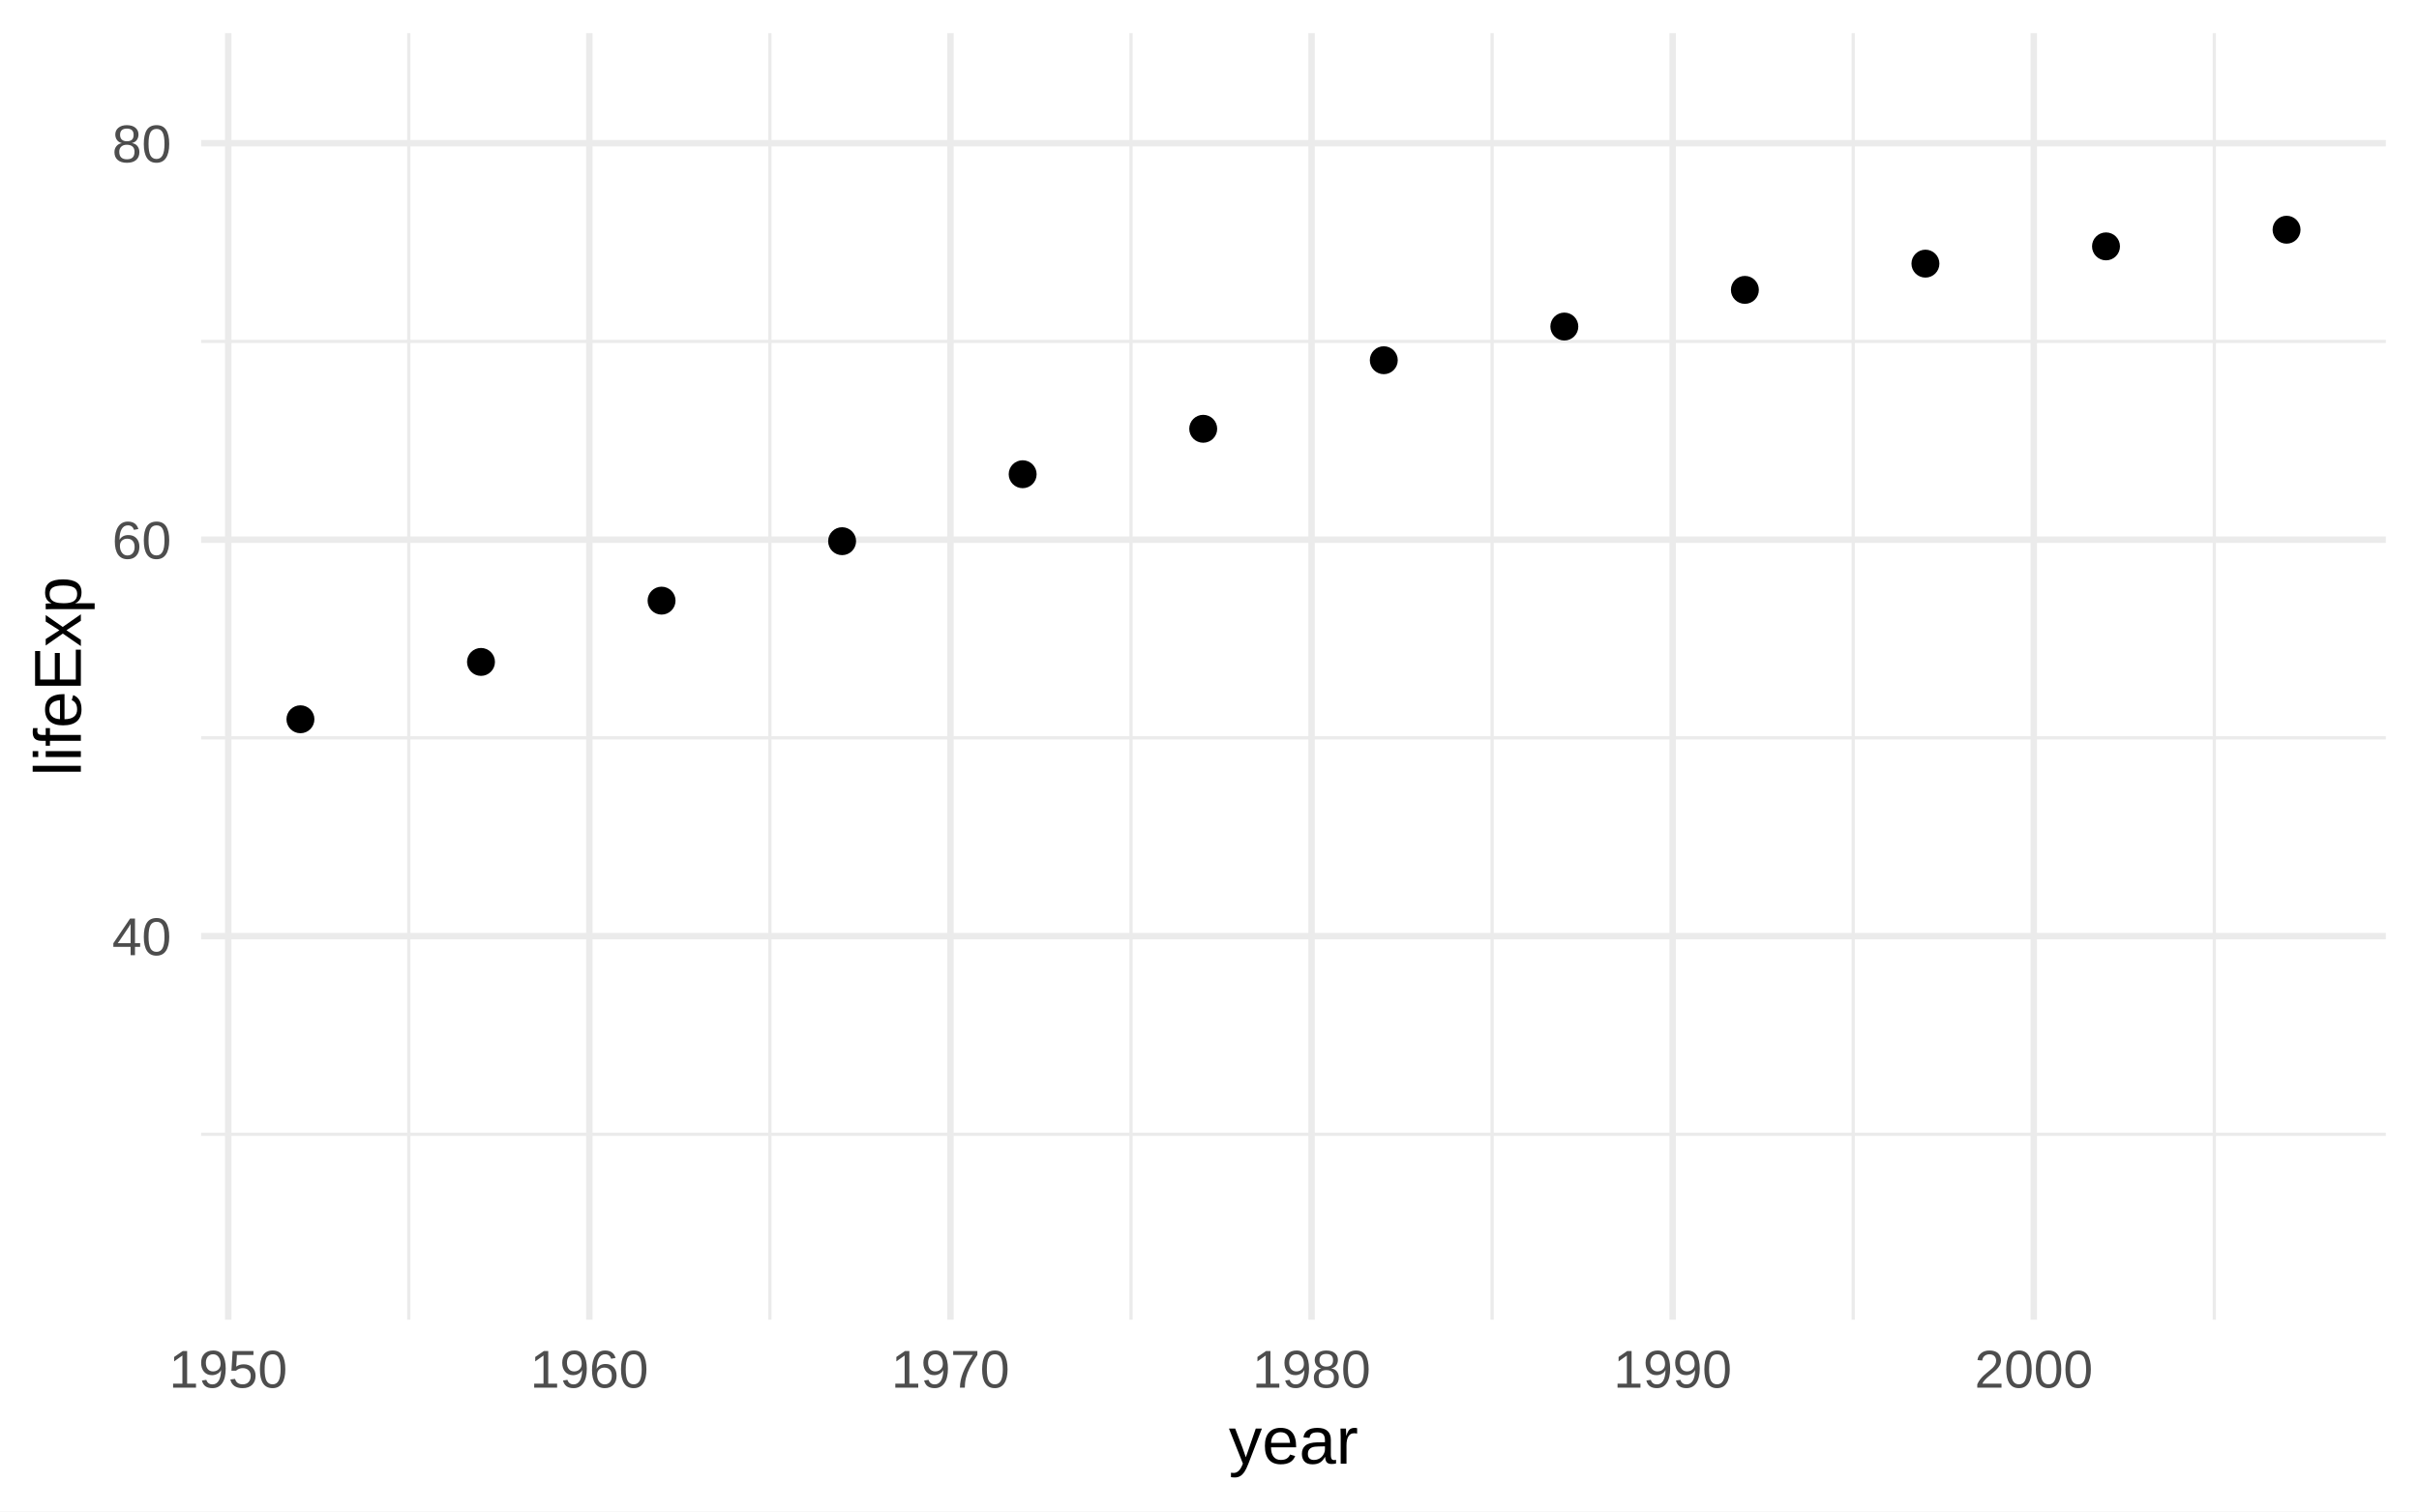
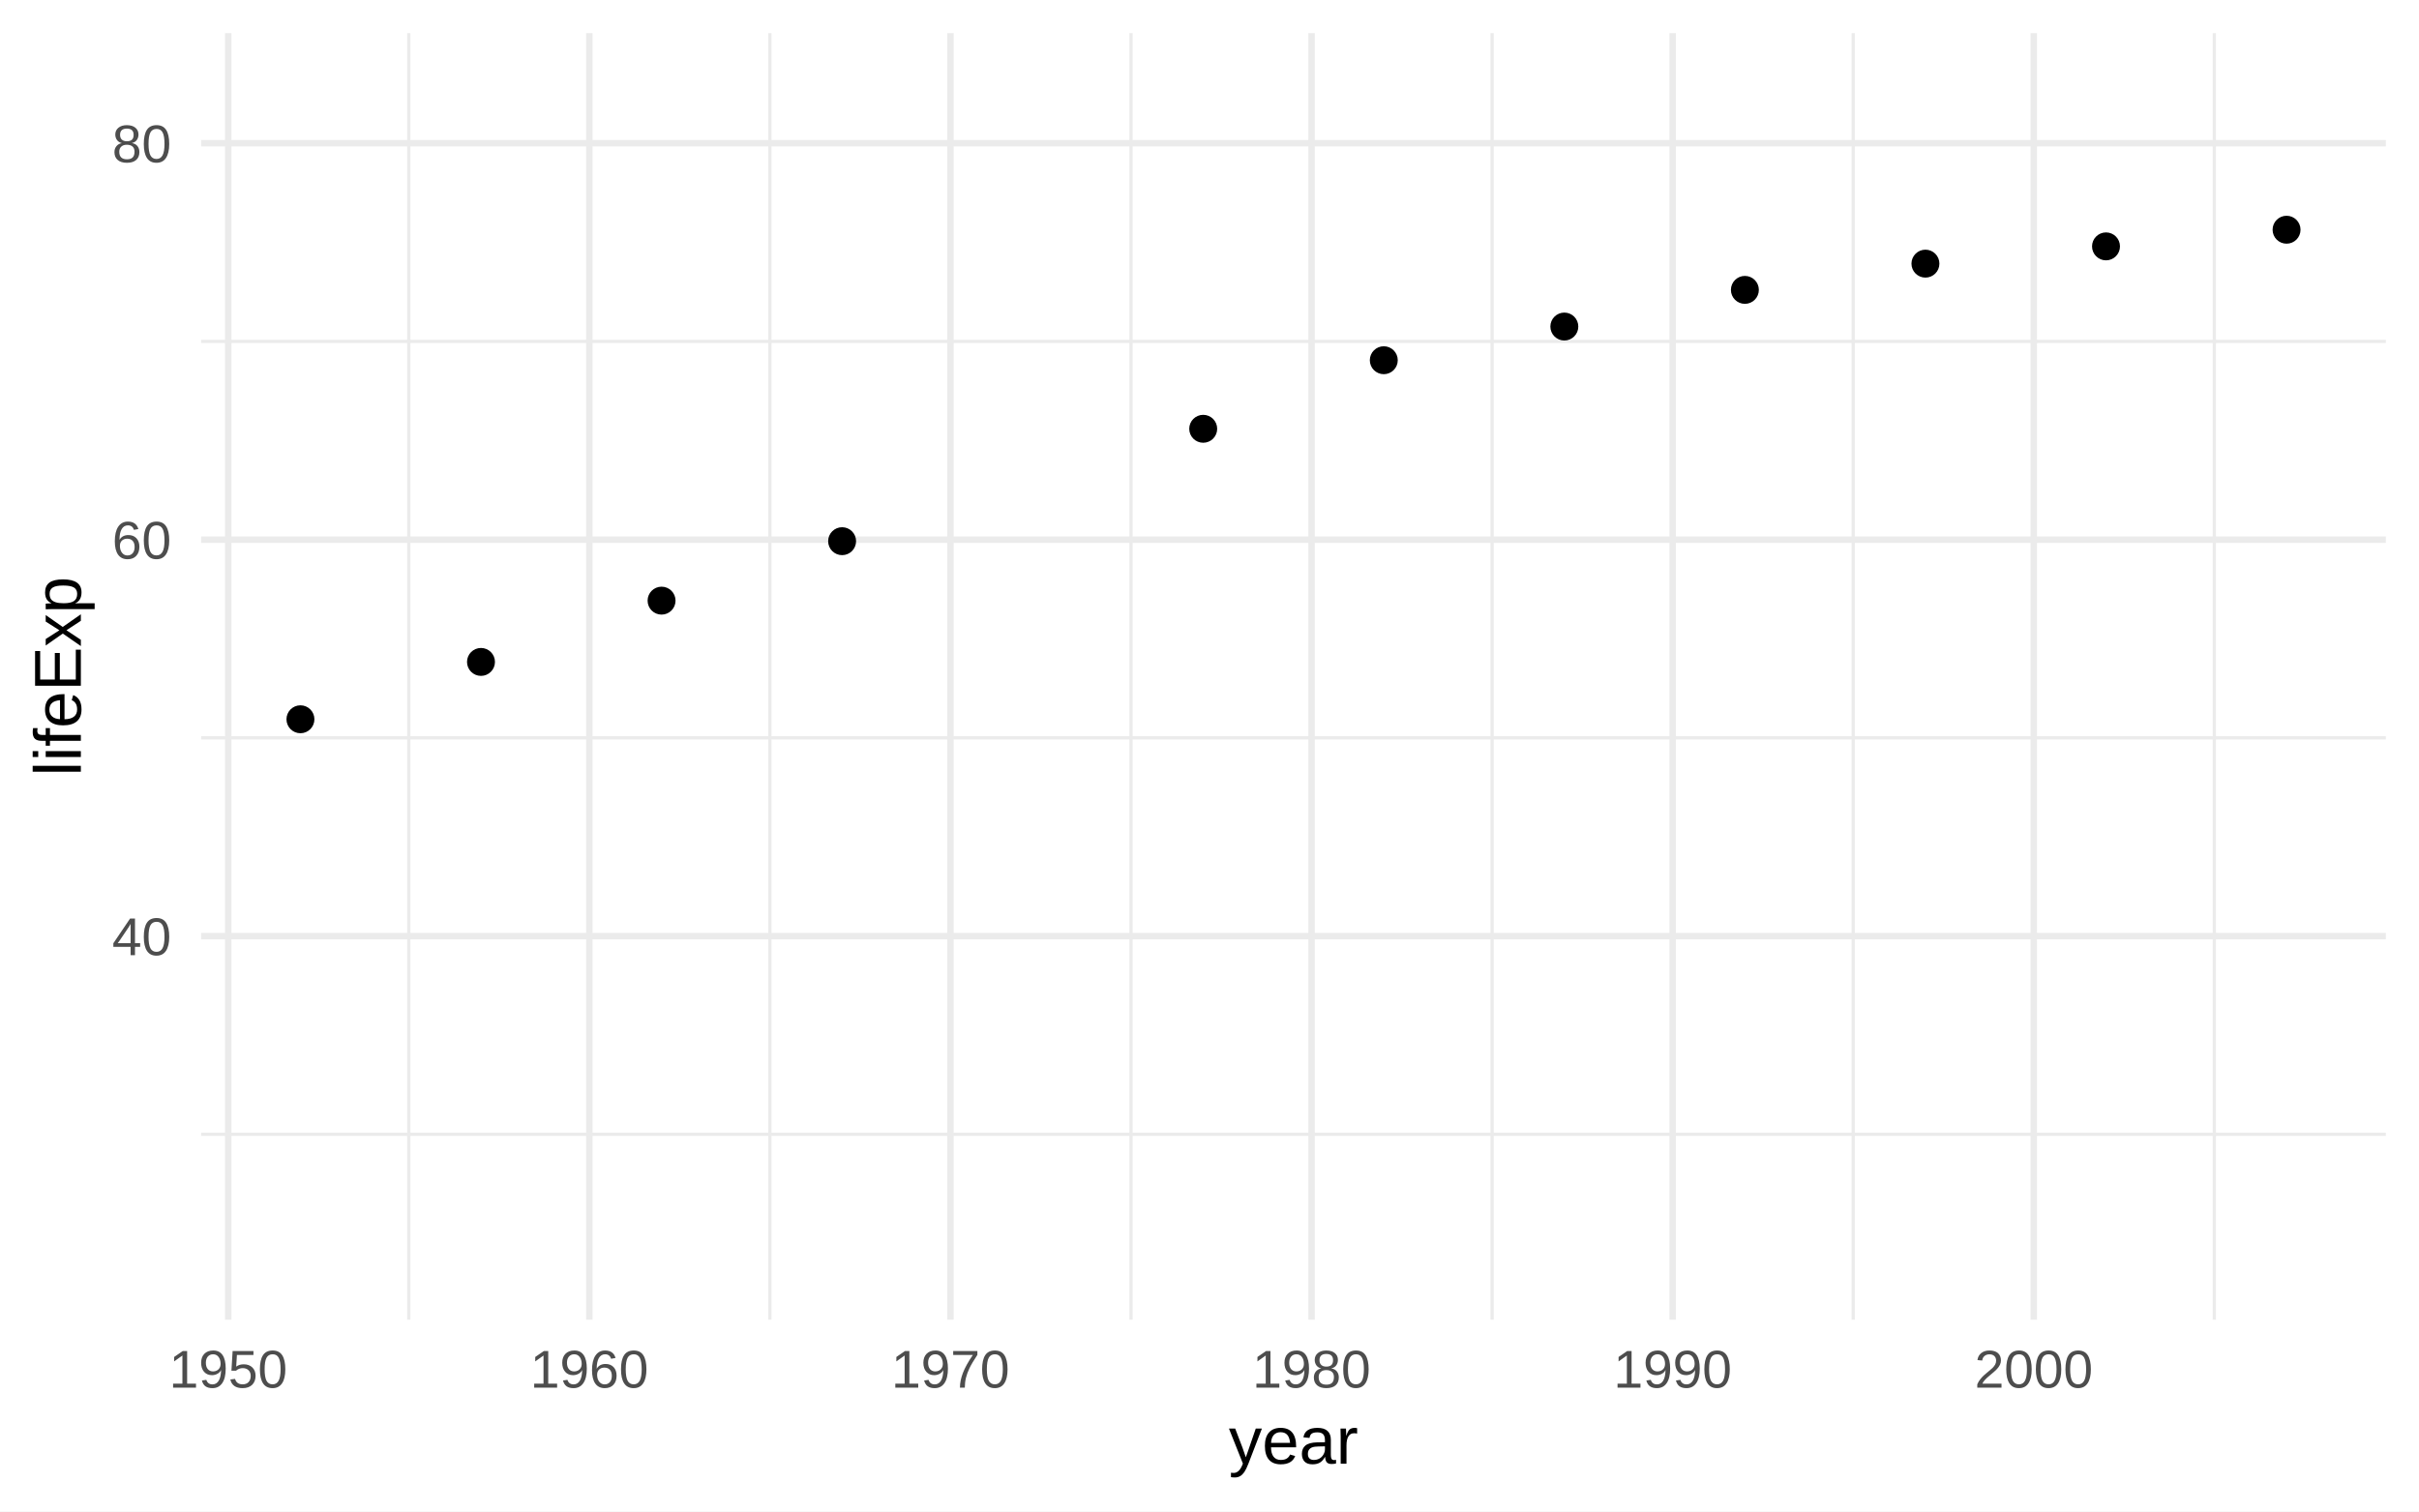
<svg xmlns="http://www.w3.org/2000/svg" class="svglite" width="800.00pt" height="500.00pt" viewBox="0 0 800.00 500.00">
  <defs>
    <style type="text/css">
    .svglite line, .svglite polyline, .svglite polygon, .svglite path, .svglite rect, .svglite circle {
      fill: none;
      stroke: #000000;
      stroke-linecap: round;
      stroke-linejoin: round;
      stroke-miterlimit: 10.00;
    }
    .svglite text {
      white-space: pre;
    }
  </style>
  </defs>
  <rect width="100%" height="100%" style="stroke: none; fill: #FFFFFF;" />
  <defs>
    <clipPath id="cpMC4wMHw4MDAuMDB8MC4wMHw1MDAuMDA=">
      <rect x="0.00" y="0.00" width="800.00" height="500.00" />
    </clipPath>
  </defs>
  <g clip-path="url(#cpMC4wMHw4MDAuMDB8MC4wMHw1MDAuMDA=)">
</g>
  <defs>
    <clipPath id="cpNjYuNTJ8Nzg5LjA0fDEwLjk2fDQzNi41NA==">
      <rect x="66.52" y="10.96" width="722.52" height="425.58" />
    </clipPath>
  </defs>
  <g clip-path="url(#cpNjYuNTJ8Nzg5LjA0fDEwLjk2fDQzNi41NA==)">
    <polyline points="66.52,375.22 789.04,375.22 " style="stroke-width: 1.07; stroke: #EBEBEB; stroke-linecap: butt;" />
    <polyline points="66.52,244.08 789.04,244.08 " style="stroke-width: 1.07; stroke: #EBEBEB; stroke-linecap: butt;" />
    <polyline points="66.52,112.94 789.04,112.94 " style="stroke-width: 1.07; stroke: #EBEBEB; stroke-linecap: butt;" />
    <polyline points="135.19,436.54 135.19,10.96 " style="stroke-width: 1.07; stroke: #EBEBEB; stroke-linecap: butt;" />
    <polyline points="254.61,436.54 254.61,10.96 " style="stroke-width: 1.07; stroke: #EBEBEB; stroke-linecap: butt;" />
    <polyline points="374.04,436.54 374.04,10.96 " style="stroke-width: 1.07; stroke: #EBEBEB; stroke-linecap: butt;" />
    <polyline points="493.46,436.54 493.46,10.96 " style="stroke-width: 1.07; stroke: #EBEBEB; stroke-linecap: butt;" />
    <polyline points="612.89,436.54 612.89,10.96 " style="stroke-width: 1.07; stroke: #EBEBEB; stroke-linecap: butt;" />
    <polyline points="732.31,436.54 732.31,10.96 " style="stroke-width: 1.07; stroke: #EBEBEB; stroke-linecap: butt;" />
    <polyline points="66.52,309.65 789.04,309.65 " style="stroke-width: 2.13; stroke: #EBEBEB; stroke-linecap: butt;" />
    <polyline points="66.52,178.51 789.04,178.51 " style="stroke-width: 2.13; stroke: #EBEBEB; stroke-linecap: butt;" />
    <polyline points="66.52,47.37 789.04,47.37 " style="stroke-width: 2.13; stroke: #EBEBEB; stroke-linecap: butt;" />
    <polyline points="75.48,436.54 75.48,10.96 " style="stroke-width: 2.13; stroke: #EBEBEB; stroke-linecap: butt;" />
    <polyline points="194.90,436.54 194.90,10.96 " style="stroke-width: 2.13; stroke: #EBEBEB; stroke-linecap: butt;" />
    <polyline points="314.33,436.54 314.33,10.96 " style="stroke-width: 2.13; stroke: #EBEBEB; stroke-linecap: butt;" />
    <polyline points="433.75,436.54 433.75,10.96 " style="stroke-width: 2.13; stroke: #EBEBEB; stroke-linecap: butt;" />
    <polyline points="553.18,436.54 553.18,10.96 " style="stroke-width: 2.13; stroke: #EBEBEB; stroke-linecap: butt;" />
    <polyline points="672.60,436.54 672.60,10.96 " style="stroke-width: 2.13; stroke: #EBEBEB; stroke-linecap: butt;" />
    <circle cx="99.36" cy="237.93" r="3.91" style="stroke-width: 1.42; fill: #000000;" />
    <circle cx="159.07" cy="218.96" r="3.91" style="stroke-width: 1.42; fill: #000000;" />
    <circle cx="218.79" cy="198.69" r="3.91" style="stroke-width: 1.42; fill: #000000;" />
    <circle cx="278.50" cy="179.02" r="3.91" style="stroke-width: 1.42; fill: #000000;" />
-     <circle cx="338.21" cy="156.87" r="3.91" style="stroke-width: 1.42; fill: #000000;" />
    <circle cx="397.92" cy="141.84" r="3.91" style="stroke-width: 1.42; fill: #000000;" />
    <circle cx="457.64" cy="119.16" r="3.91" style="stroke-width: 1.42; fill: #000000;" />
    <circle cx="517.35" cy="108.02" r="3.91" style="stroke-width: 1.42; fill: #000000;" />
    <circle cx="577.06" cy="95.89" r="3.91" style="stroke-width: 1.42; fill: #000000;" />
    <circle cx="636.77" cy="87.21" r="3.91" style="stroke-width: 1.42; fill: #000000;" />
    <circle cx="696.49" cy="81.50" r="3.91" style="stroke-width: 1.42; fill: #000000;" />
    <circle cx="756.20" cy="75.99" r="3.91" style="stroke-width: 1.42; fill: #000000;" />
  </g>
  <g clip-path="url(#cpMC4wMHw4MDAuMDB8MC4wMHw1MDAuMDA=)">
    <text x="56.66" y="315.96" text-anchor="end" style="font-size: 17.60px;fill: #4D4D4D; font-family: &quot;Arial&quot;;" textLength="19.57px" lengthAdjust="spacingAndGlyphs">40</text>
    <text x="56.66" y="184.82" text-anchor="end" style="font-size: 17.60px;fill: #4D4D4D; font-family: &quot;Arial&quot;;" textLength="19.57px" lengthAdjust="spacingAndGlyphs">60</text>
    <text x="56.66" y="53.68" text-anchor="end" style="font-size: 17.60px;fill: #4D4D4D; font-family: &quot;Arial&quot;;" textLength="19.57px" lengthAdjust="spacingAndGlyphs">80</text>
    <text x="75.48" y="459.02" text-anchor="middle" style="font-size: 17.60px;fill: #4D4D4D; font-family: &quot;Arial&quot;;" textLength="39.14px" lengthAdjust="spacingAndGlyphs">1950</text>
    <text x="194.90" y="459.02" text-anchor="middle" style="font-size: 17.60px;fill: #4D4D4D; font-family: &quot;Arial&quot;;" textLength="39.14px" lengthAdjust="spacingAndGlyphs">1960</text>
    <text x="314.33" y="459.02" text-anchor="middle" style="font-size: 17.60px;fill: #4D4D4D; font-family: &quot;Arial&quot;;" textLength="39.14px" lengthAdjust="spacingAndGlyphs">1970</text>
    <text x="433.75" y="459.02" text-anchor="middle" style="font-size: 17.60px;fill: #4D4D4D; font-family: &quot;Arial&quot;;" textLength="39.14px" lengthAdjust="spacingAndGlyphs">1980</text>
    <text x="553.18" y="459.02" text-anchor="middle" style="font-size: 17.60px;fill: #4D4D4D; font-family: &quot;Arial&quot;;" textLength="39.14px" lengthAdjust="spacingAndGlyphs">1990</text>
    <text x="672.60" y="459.02" text-anchor="middle" style="font-size: 17.60px;fill: #4D4D4D; font-family: &quot;Arial&quot;;" textLength="39.14px" lengthAdjust="spacingAndGlyphs">2000</text>
    <text x="427.78" y="484.17" text-anchor="middle" style="font-size: 22.00px; font-family: &quot;Arial&quot;;" textLength="42.80px" lengthAdjust="spacingAndGlyphs">year</text>
    <text transform="translate(26.74,223.75) rotate(-90)" text-anchor="middle" style="font-size: 22.00px; font-family: &quot;Arial&quot;;" textLength="66.03px" lengthAdjust="spacingAndGlyphs">lifeExp</text>
  </g>
</svg>
